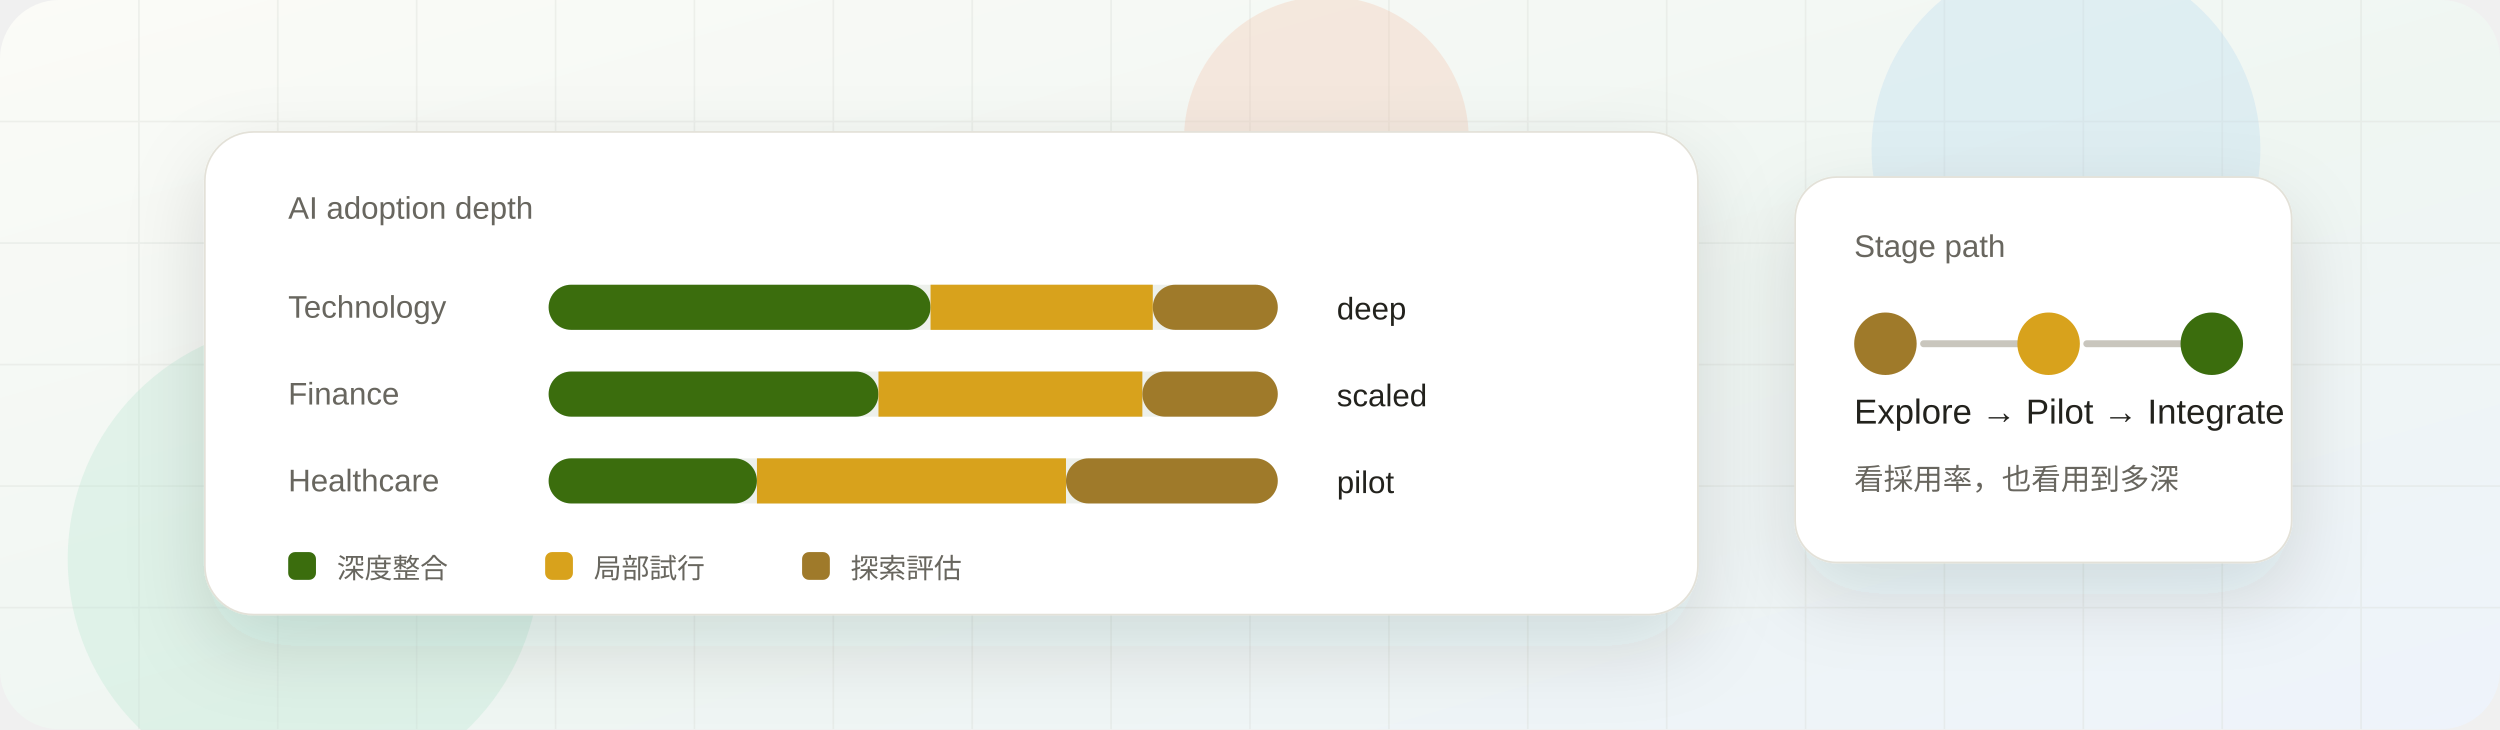
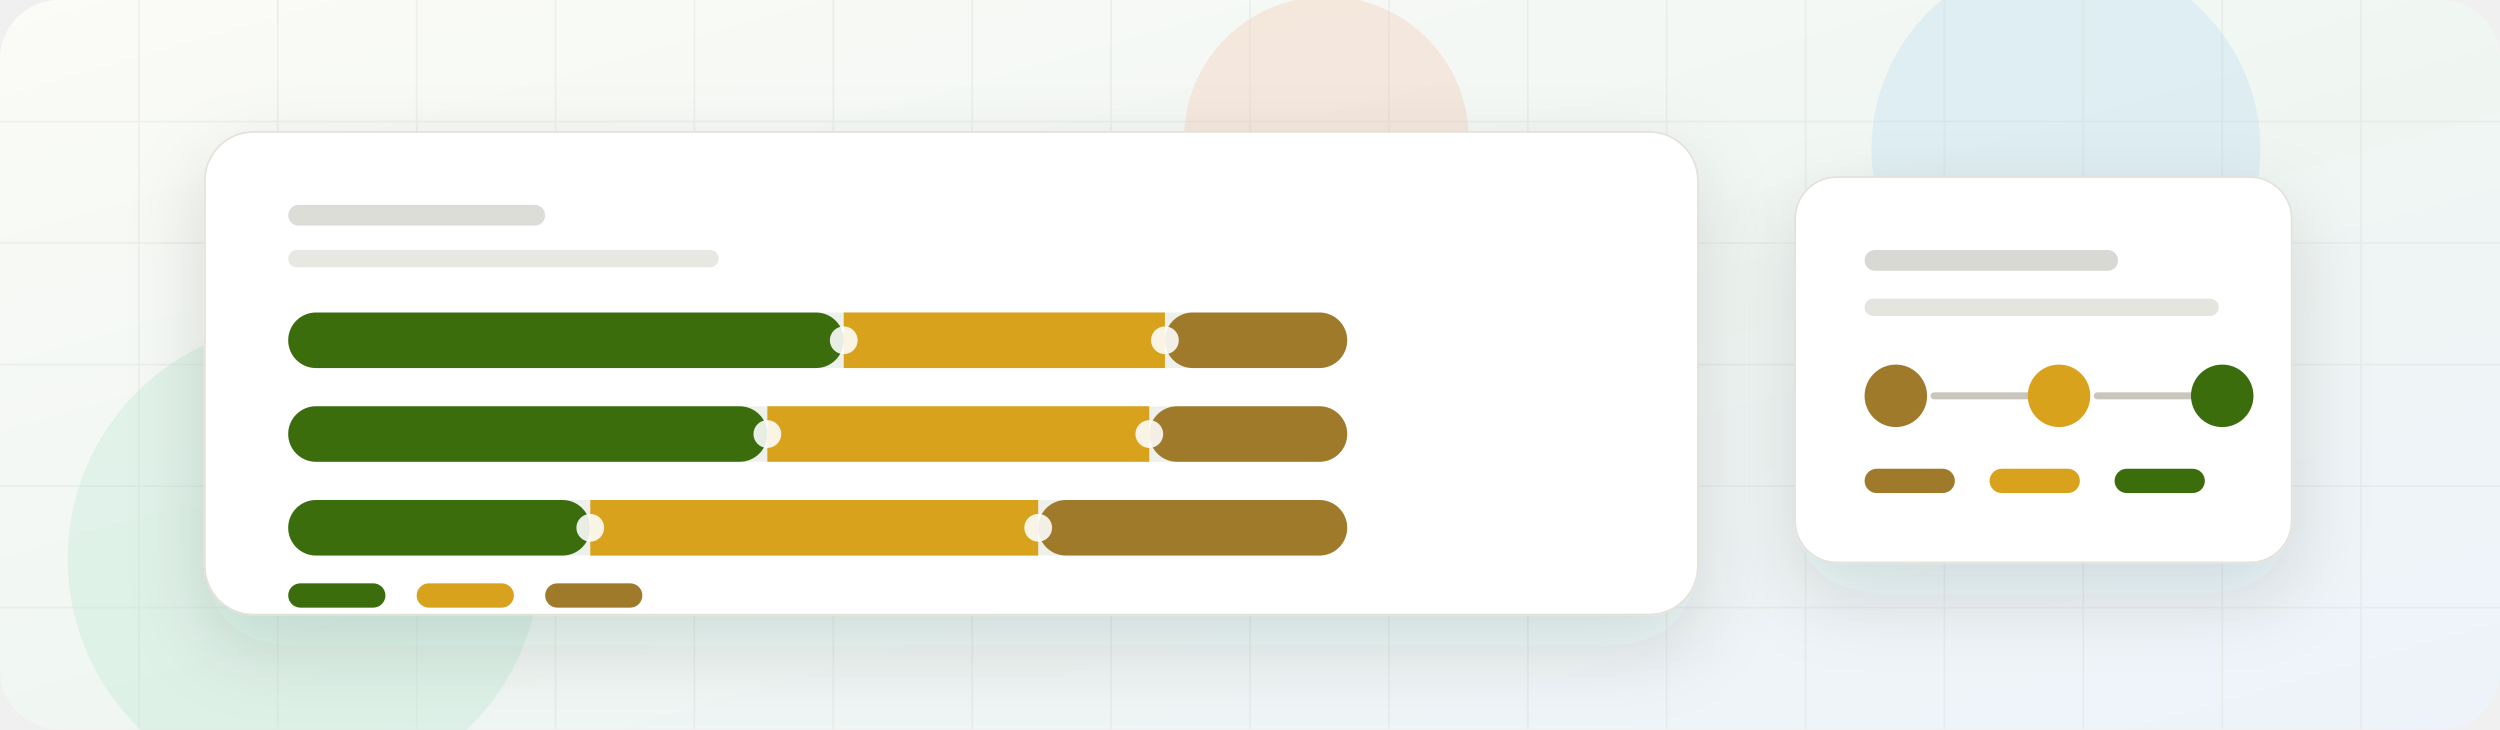
<svg xmlns="http://www.w3.org/2000/svg" viewBox="0 0 1440 420" role="img" aria-labelledby="title desc">
  <defs>
    <linearGradient id="bg" x1="0" y1="0" x2="1" y2="1">
      <stop offset="0" stop-color="#fbfbf7" />
      <stop offset="0.55" stop-color="#eff6f2" />
      <stop offset="1" stop-color="#eef3fb" />
    </linearGradient>
    <filter id="shadow" x="-20%" y="-30%" width="140%" height="160%">
      <feDropShadow dx="0" dy="18" stdDeviation="22" flood-color="#24312c" flood-opacity="0.13" />
    </filter>
  </defs>
  <rect width="1440" height="420" rx="34" fill="url(#bg)" />
  <g opacity="0.38" stroke="#d9ded8" stroke-width="1">
    <path d="M80 0v420M160 0v420M240 0v420M320 0v420M400 0v420M480 0v420M560 0v420M640 0v420M720 0v420M800 0v420M880 0v420M960 0v420M1040 0v420M1120 0v420M1200 0v420M1280 0v420M1360 0v420" />
    <path d="M0 70h1440M0 140h1440M0 210h1440M0 280h1440M0 350h1440" />
  </g>
  <circle cx="1190" cy="86" r="112" fill="#b7d8f0" opacity="0.32" />
  <circle cx="175" cy="322" r="136" fill="#bde7d3" opacity="0.34" />
  <circle cx="764" cy="80" r="82" fill="#f4c7b0" opacity="0.34" />
  <g filter="url(#shadow)">
    <rect x="118" y="76" width="860" height="278" rx="28" fill="#ffffff" stroke="#e3e1d8" />
-     <text x="166" y="126" font-family="Anta, Arial, sans-serif" font-size="18" fill="#68665e">AI adoption depth</text>
-     <g transform="translate(166 168)">
-       <text x="0" y="15" font-family="Anta, Arial, sans-serif" font-size="18" fill="#68665e">Technology</text>
-       <rect x="150" y="-4" width="420" height="26" rx="13" fill="#edf0eb" />
-       <rect x="150" y="-4" width="220" height="26" rx="13" fill="#3b6d11" />
-       <rect x="370" y="-4" width="128" height="26" fill="#d8a21a" />
-       <rect x="498" y="-4" width="72" height="26" rx="13" fill="#9f7a2b" />
-       <text x="604" y="16" font-family="Anta, Arial, sans-serif" font-size="18" fill="#24231f">deep</text>
+     <g opacity="0.9">
+       <rect x="166" y="118" width="148" height="12" rx="6" fill="#d9d9d4" />
+       <rect x="166" y="144" width="248" height="10" rx="5" fill="#e5e5df" />
    </g>
-     <g transform="translate(166 218)">
-       <text x="0" y="15" font-family="Anta, Arial, sans-serif" font-size="18" fill="#68665e">Finance</text>
-       <rect x="150" y="-4" width="420" height="26" rx="13" fill="#edf0eb" />
-       <rect x="150" y="-4" width="190" height="26" rx="13" fill="#3b6d11" />
-       <rect x="340" y="-4" width="152" height="26" fill="#d8a21a" />
-       <rect x="492" y="-4" width="78" height="26" rx="13" fill="#9f7a2b" />
-       <text x="604" y="16" font-family="Anta, Arial, sans-serif" font-size="18" fill="#24231f">scaled</text>
+     <g transform="translate(166 180)">
+       <rect width="610" height="32" rx="16" fill="#edf0eb" />
+       <rect width="320" height="32" rx="16" fill="#3b6d11" />
+       <rect x="320" width="185" height="32" fill="#d8a21a" />
+       <rect x="505" width="105" height="32" rx="16" fill="#9f7a2b" />
+       <circle cx="320" cy="16" r="8" fill="#ffffff" opacity="0.88" />
+       <circle cx="505" cy="16" r="8" fill="#ffffff" opacity="0.88" />
    </g>
-     <g transform="translate(166 268)">
-       <text x="0" y="15" font-family="Anta, Arial, sans-serif" font-size="18" fill="#68665e">Healthcare</text>
-       <rect x="150" y="-4" width="420" height="26" rx="13" fill="#edf0eb" />
-       <rect x="150" y="-4" width="120" height="26" rx="13" fill="#3b6d11" />
-       <rect x="270" y="-4" width="178" height="26" fill="#d8a21a" />
-       <rect x="448" y="-4" width="122" height="26" rx="13" fill="#9f7a2b" />
-       <text x="604" y="16" font-family="Anta, Arial, sans-serif" font-size="18" fill="#24231f">pilot</text>
+     <g transform="translate(166 234)">
+       <rect width="610" height="32" rx="16" fill="#edf0eb" />
+       <rect width="276" height="32" rx="16" fill="#3b6d11" />
+       <rect x="276" width="220" height="32" fill="#d8a21a" />
+       <rect x="496" width="114" height="32" rx="16" fill="#9f7a2b" />
+       <circle cx="276" cy="16" r="8" fill="#ffffff" opacity="0.88" />
+       <circle cx="496" cy="16" r="8" fill="#ffffff" opacity="0.88" />
    </g>
-     <g transform="translate(166 318)">
-       <rect width="16" height="16" rx="4" fill="#3b6d11" />
-       <text x="28" y="15" font-family="Anta, Arial, sans-serif" font-size="16" fill="#68665e">深度整合</text>
-       <rect x="148" width="16" height="16" rx="4" fill="#d8a21a" />
-       <text x="176" y="15" font-family="Anta, Arial, sans-serif" font-size="16" fill="#68665e">局部試行</text>
-       <rect x="296" width="16" height="16" rx="4" fill="#9f7a2b" />
-       <text x="324" y="15" font-family="Anta, Arial, sans-serif" font-size="16" fill="#68665e">探索評估</text>
+     <g transform="translate(166 288)">
+       <rect width="610" height="32" rx="16" fill="#edf0eb" />
+       <rect width="174" height="32" rx="16" fill="#3b6d11" />
+       <rect x="174" width="258" height="32" fill="#d8a21a" />
+       <rect x="432" width="178" height="32" rx="16" fill="#9f7a2b" />
+       <circle cx="174" cy="16" r="8" fill="#ffffff" opacity="0.88" />
+       <circle cx="432" cy="16" r="8" fill="#ffffff" opacity="0.88" />
+     </g>
+     <g transform="translate(166 336)">
+       <rect width="56" height="14" rx="7" fill="#3b6d11" />
+       <rect x="74" width="56" height="14" rx="7" fill="#d8a21a" />
+       <rect x="148" width="56" height="14" rx="7" fill="#9f7a2b" />
    </g>
  </g>
  <g filter="url(#shadow)">
    <rect x="1034" y="102" width="286" height="222" rx="24" fill="#ffffff" stroke="#e3e1d8" />
-     <text x="1068" y="148" font-family="Anta, Arial, sans-serif" font-size="18" fill="#68665e">Stage path</text>
-     <g transform="translate(1068 180)">
+     <g transform="translate(1074 144)">
+       <rect width="146" height="12" rx="6" fill="#d9d9d4" />
+       <rect y="28" width="204" height="10" rx="5" fill="#e5e5df" />
+     </g>
+     <g transform="translate(1074 210)">
      <circle cx="18" cy="18" r="18" fill="#9f7a2b" />
      <path d="M40 18h54" stroke="#c9c6bd" stroke-width="4" stroke-linecap="round" />
      <circle cx="112" cy="18" r="18" fill="#d8a21a" />
      <path d="M134 18h54" stroke="#c9c6bd" stroke-width="4" stroke-linecap="round" />
      <circle cx="206" cy="18" r="18" fill="#3b6d11" />
    </g>
-     <text x="1068" y="244" font-family="Anta, Arial, sans-serif" font-size="20" fill="#24231f">Explore → Pilot → Integrate</text>
-     <text x="1068" y="282" font-family="Anta, Arial, sans-serif" font-size="17" fill="#68665e">看採用率，也看用到多深</text>
+     <g transform="translate(1074 270)">
+       <rect width="52" height="14" rx="7" fill="#9f7a2b" />
+       <rect x="72" width="52" height="14" rx="7" fill="#d8a21a" />
+       <rect x="144" width="52" height="14" rx="7" fill="#3b6d11" />
+     </g>
  </g>
</svg>
